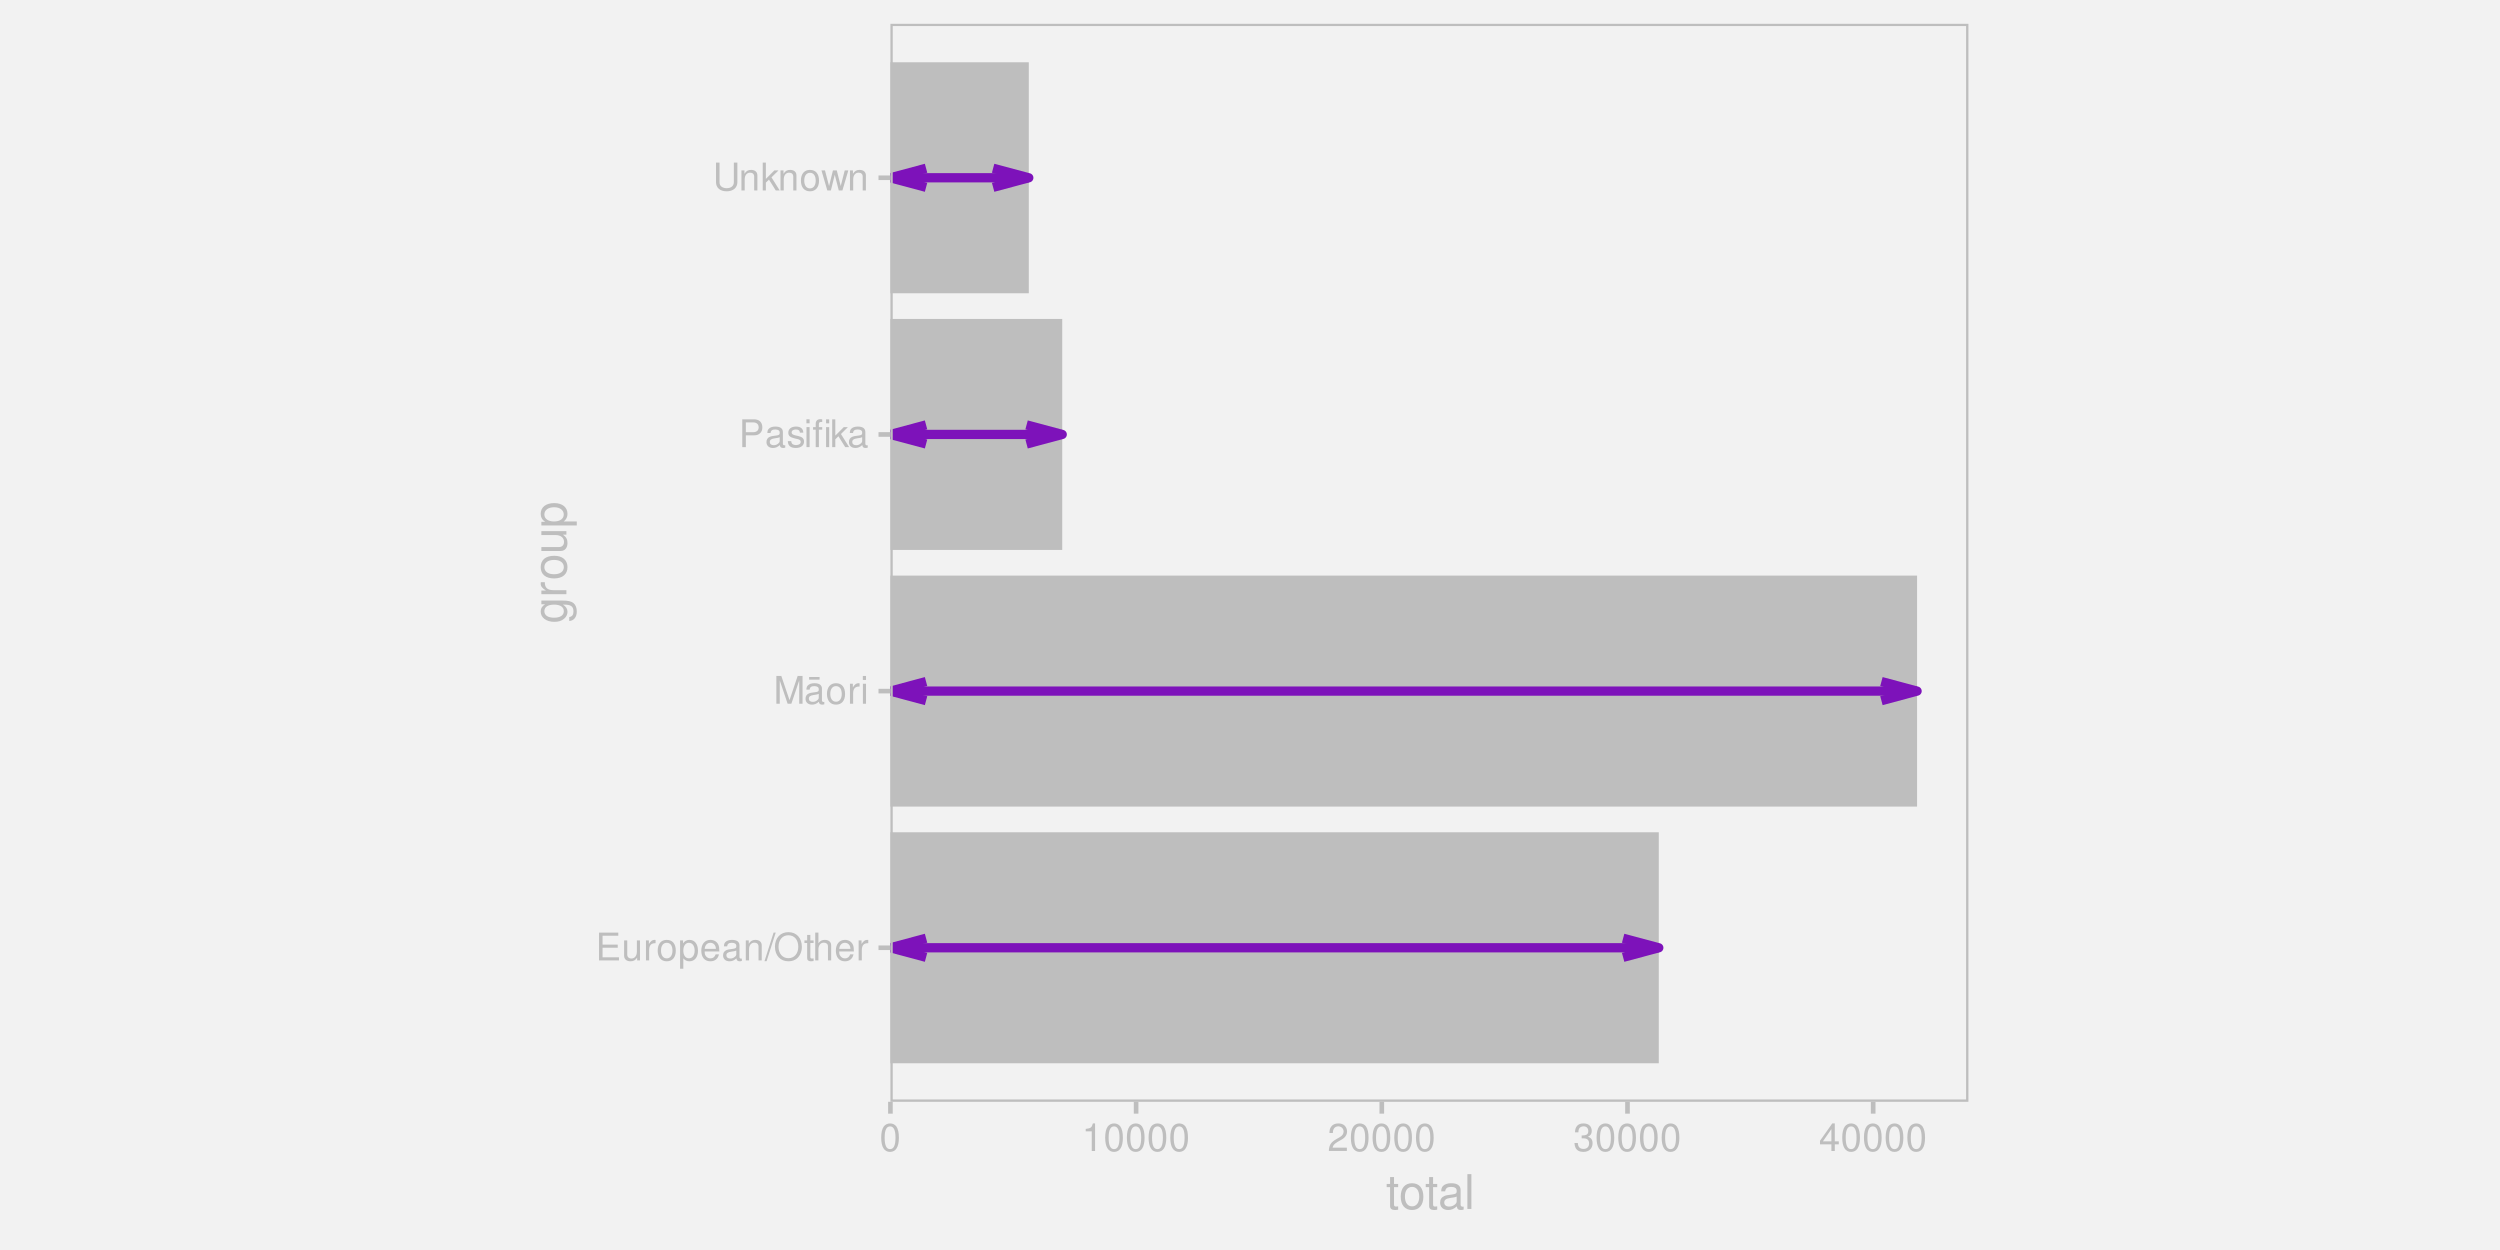
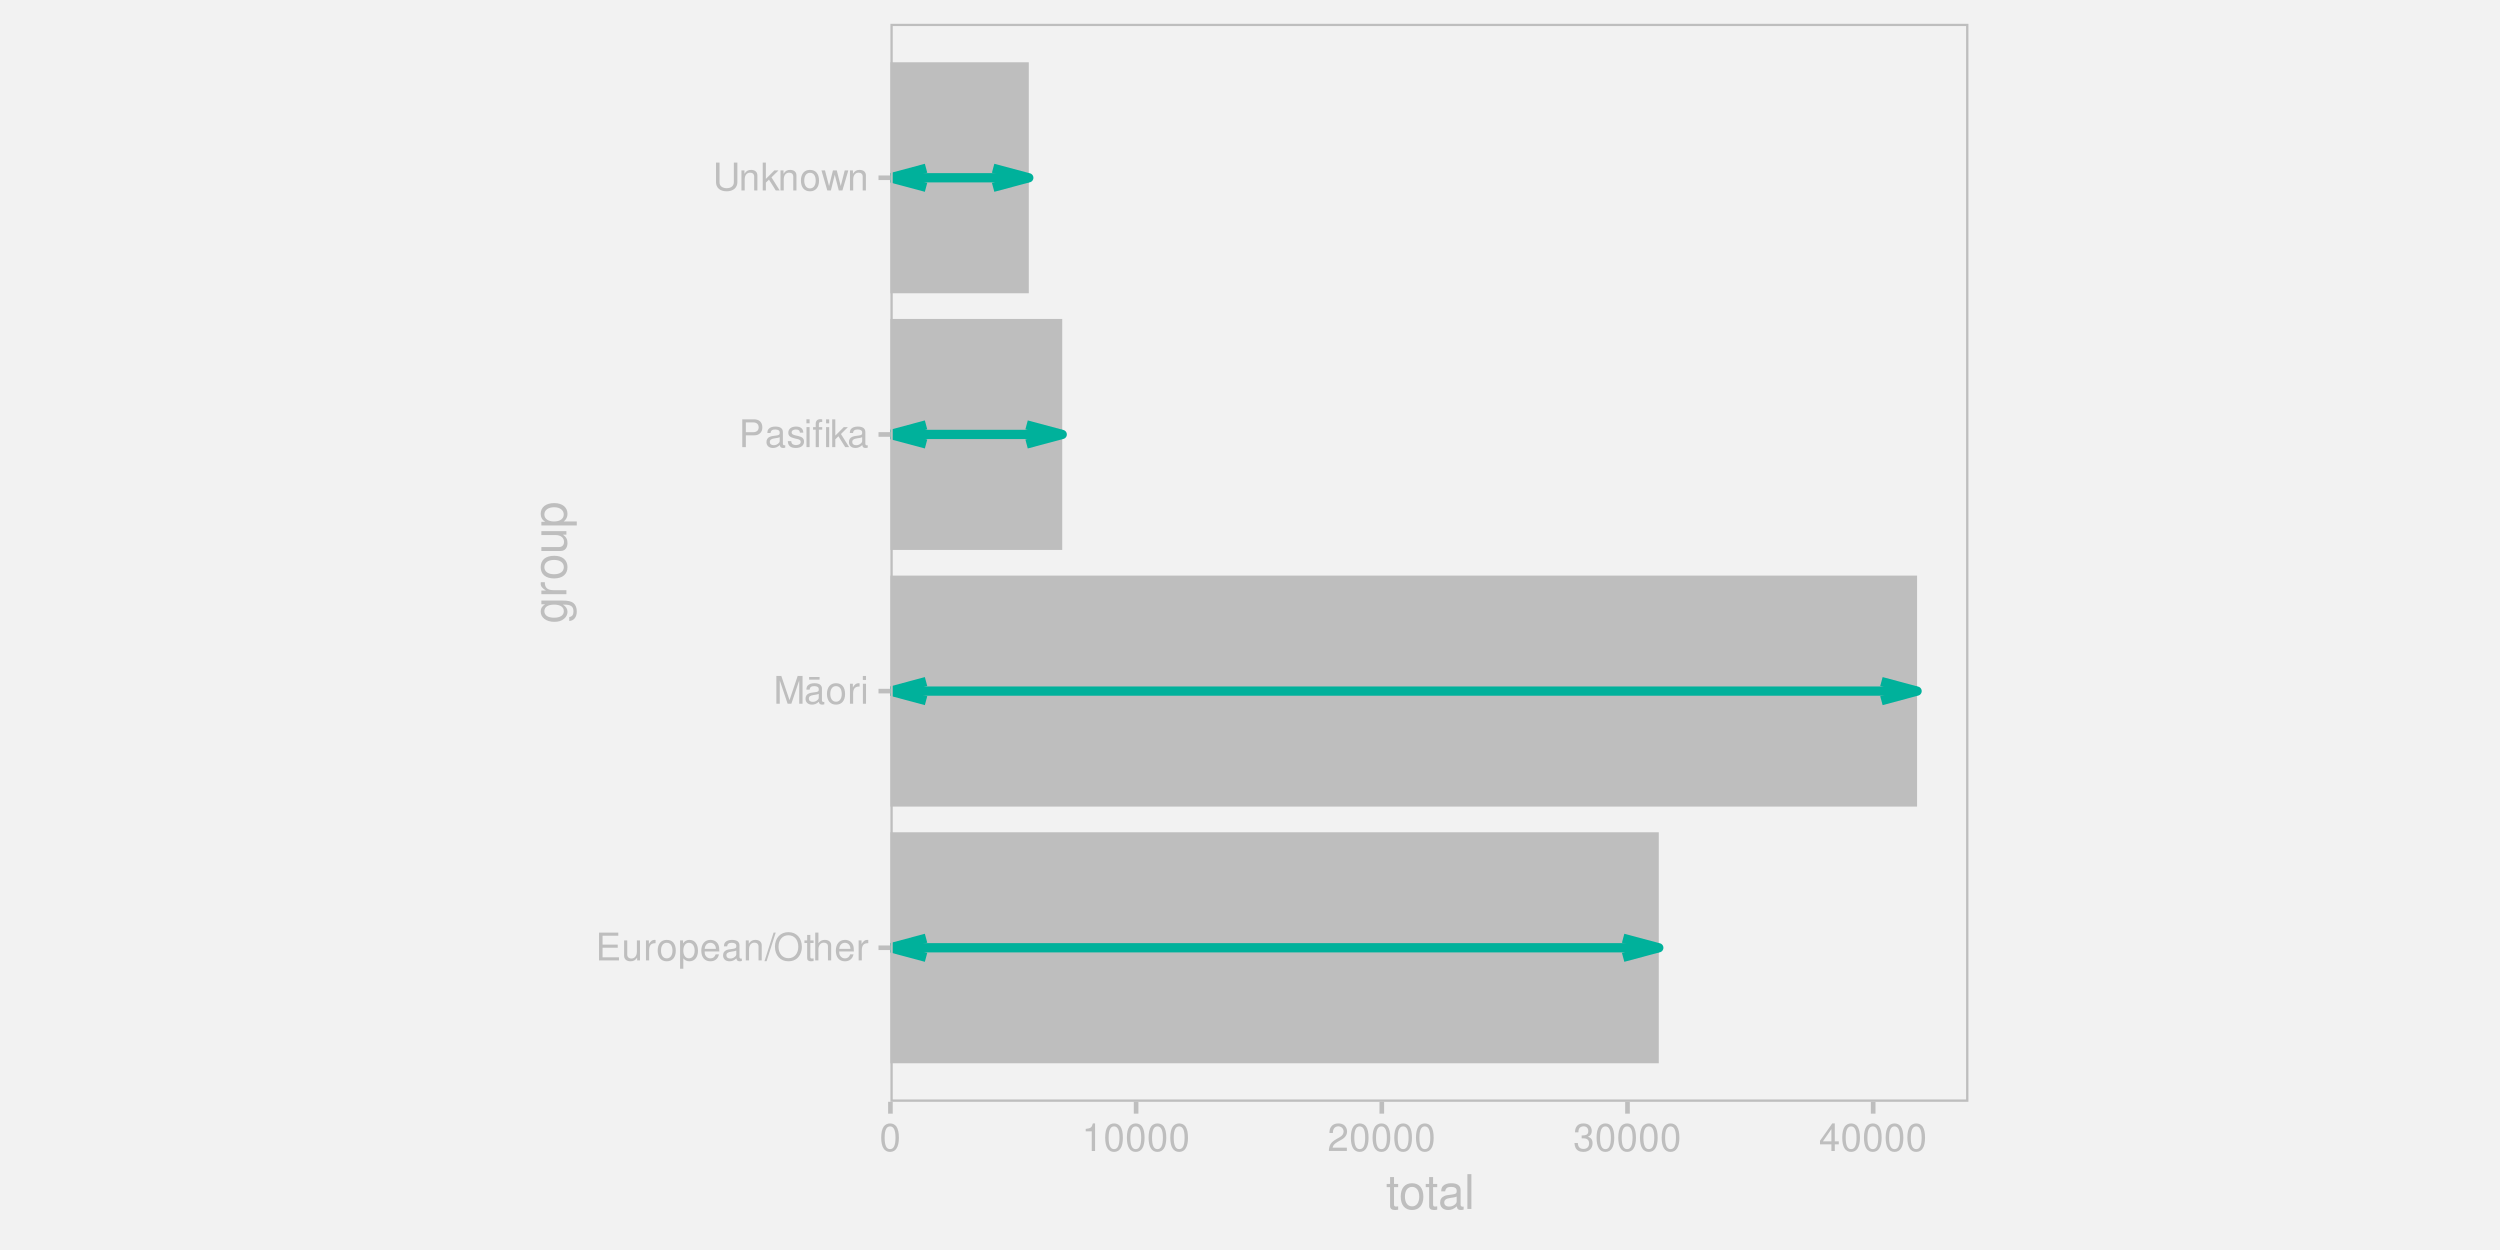
<svg xmlns="http://www.w3.org/2000/svg" xmlns:xlink="http://www.w3.org/1999/xlink" width="576pt" height="288pt" viewBox="0 0 576 288" version="1.1">
  <defs>
    <g>
      <symbol overflow="visible" id="glyph0-0">
        <path style="stroke:none;" d="" />
      </symbol>
      <symbol overflow="visible" id="glyph0-1">
        <path style="stroke:none;" d="M 1.609 -2.922 L 5.109 -2.922 L 5.109 -3.641 L 1.609 -3.641 L 1.609 -5.688 L 5.234 -5.688 L 5.234 -6.406 L 0.797 -6.406 L 0.797 0 L 5.391 0 L 5.391 -0.719 L 1.609 -0.719 Z M 1.609 -2.922 " />
      </symbol>
      <symbol overflow="visible" id="glyph0-2">
        <path style="stroke:none;" d="M 4.234 0 L 4.234 -4.609 L 3.516 -4.609 L 3.516 -2 C 3.516 -1.062 3.016 -0.438 2.25 -0.438 C 1.672 -0.438 1.297 -0.797 1.297 -1.344 L 1.297 -4.609 L 0.578 -4.609 L 0.578 -1.062 C 0.578 -0.297 1.141 0.203 2.047 0.203 C 2.719 0.203 3.156 -0.031 3.578 -0.641 L 3.578 0 Z M 4.234 0 " />
      </symbol>
      <symbol overflow="visible" id="glyph0-3">
        <path style="stroke:none;" d="M 0.609 -4.609 L 0.609 0 L 1.344 0 L 1.344 -2.391 C 1.359 -3.5 1.812 -4 2.828 -3.969 L 2.828 -4.719 C 2.703 -4.734 2.625 -4.734 2.547 -4.734 C 2.062 -4.734 1.703 -4.453 1.281 -3.781 L 1.281 -4.609 Z M 0.609 -4.609 " />
      </symbol>
      <symbol overflow="visible" id="glyph0-4">
        <path style="stroke:none;" d="M 2.391 -4.734 C 1.094 -4.734 0.312 -3.812 0.312 -2.266 C 0.312 -0.719 1.094 0.203 2.406 0.203 C 3.703 0.203 4.484 -0.719 4.484 -2.234 C 4.484 -3.828 3.734 -4.734 2.391 -4.734 Z M 2.406 -4.062 C 3.234 -4.062 3.719 -3.391 3.719 -2.25 C 3.719 -1.156 3.203 -0.469 2.406 -0.469 C 1.578 -0.469 1.078 -1.156 1.078 -2.266 C 1.078 -3.391 1.578 -4.062 2.406 -4.062 Z M 2.406 -4.062 " />
      </symbol>
      <symbol overflow="visible" id="glyph0-5">
        <path style="stroke:none;" d="M 0.469 1.922 L 1.219 1.922 L 1.219 -0.484 C 1.594 -0.016 2.031 0.203 2.625 0.203 C 3.828 0.203 4.594 -0.75 4.594 -2.219 C 4.594 -3.781 3.844 -4.734 2.625 -4.734 C 2 -4.734 1.5 -4.453 1.156 -3.922 L 1.156 -4.609 L 0.469 -4.609 Z M 2.5 -4.062 C 3.312 -4.062 3.828 -3.344 3.828 -2.25 C 3.828 -1.203 3.297 -0.484 2.5 -0.484 C 1.719 -0.484 1.219 -1.188 1.219 -2.266 C 1.219 -3.359 1.719 -4.062 2.5 -4.062 Z M 2.5 -4.062 " />
      </symbol>
      <symbol overflow="visible" id="glyph0-6">
        <path style="stroke:none;" d="M 4.516 -2.062 C 4.516 -2.766 4.453 -3.188 4.328 -3.531 C 4.031 -4.281 3.328 -4.734 2.469 -4.734 C 1.172 -4.734 0.359 -3.766 0.359 -2.25 C 0.359 -0.719 1.141 0.203 2.453 0.203 C 3.5 0.203 4.234 -0.391 4.422 -1.406 L 3.672 -1.406 C 3.469 -0.797 3.062 -0.469 2.469 -0.469 C 2 -0.469 1.609 -0.688 1.359 -1.078 C 1.188 -1.344 1.125 -1.594 1.125 -2.062 Z M 1.141 -2.656 C 1.203 -3.516 1.719 -4.062 2.453 -4.062 C 3.203 -4.062 3.719 -3.484 3.719 -2.656 Z M 1.141 -2.656 " />
      </symbol>
      <symbol overflow="visible" id="glyph0-7">
        <path style="stroke:none;" d="M 4.703 -0.438 C 4.625 -0.406 4.594 -0.406 4.547 -0.406 C 4.297 -0.406 4.156 -0.547 4.156 -0.781 L 4.156 -3.484 C 4.156 -4.297 3.547 -4.734 2.422 -4.734 C 1.734 -4.734 1.203 -4.547 0.891 -4.203 C 0.672 -3.969 0.594 -3.703 0.578 -3.25 L 1.312 -3.25 C 1.375 -3.812 1.703 -4.062 2.391 -4.062 C 3.062 -4.062 3.422 -3.812 3.422 -3.375 L 3.422 -3.188 C 3.406 -2.875 3.25 -2.75 2.656 -2.672 C 1.625 -2.547 1.453 -2.5 1.172 -2.391 C 0.641 -2.156 0.375 -1.766 0.375 -1.156 C 0.375 -0.328 0.953 0.203 1.875 0.203 C 2.469 0.203 2.922 0 3.453 -0.469 C 3.5 0 3.734 0.203 4.203 0.203 C 4.359 0.203 4.453 0.188 4.703 0.125 Z M 3.422 -1.453 C 3.422 -1.203 3.359 -1.062 3.125 -0.859 C 2.828 -0.578 2.469 -0.438 2.047 -0.438 C 1.469 -0.438 1.141 -0.719 1.141 -1.172 C 1.141 -1.656 1.453 -1.906 2.25 -2.016 C 3.031 -2.125 3.172 -2.156 3.422 -2.281 Z M 3.422 -1.453 " />
      </symbol>
      <symbol overflow="visible" id="glyph0-8">
        <path style="stroke:none;" d="M 0.609 -4.609 L 0.609 0 L 1.359 0 L 1.359 -2.547 C 1.359 -3.484 1.844 -4.094 2.609 -4.094 C 3.188 -4.094 3.547 -3.75 3.547 -3.188 L 3.547 0 L 4.281 0 L 4.281 -3.484 C 4.281 -4.25 3.719 -4.734 2.828 -4.734 C 2.141 -4.734 1.703 -4.484 1.297 -3.828 L 1.297 -4.609 Z M 0.609 -4.609 " />
      </symbol>
      <symbol overflow="visible" id="glyph0-9">
        <path style="stroke:none;" d="M 2.016 -6.406 L -0.078 0.172 L 0.406 0.172 L 2.5 -6.406 Z M 2.016 -6.406 " />
      </symbol>
      <symbol overflow="visible" id="glyph0-10">
        <path style="stroke:none;" d="M 3.422 -6.516 C 1.578 -6.516 0.328 -5.156 0.328 -3.156 C 0.328 -1.141 1.578 0.203 3.438 0.203 C 4.219 0.203 4.906 -0.031 5.422 -0.469 C 6.109 -1.062 6.531 -2.062 6.531 -3.109 C 6.531 -5.172 5.297 -6.516 3.422 -6.516 Z M 3.422 -5.797 C 4.812 -5.797 5.703 -4.75 5.703 -3.125 C 5.703 -1.578 4.781 -0.516 3.438 -0.516 C 2.062 -0.516 1.156 -1.578 1.156 -3.156 C 1.156 -4.734 2.062 -5.797 3.422 -5.797 Z M 3.422 -5.797 " />
      </symbol>
      <symbol overflow="visible" id="glyph0-11">
        <path style="stroke:none;" d="M 2.234 -4.609 L 1.484 -4.609 L 1.484 -5.875 L 0.75 -5.875 L 0.75 -4.609 L 0.125 -4.609 L 0.125 -4.016 L 0.75 -4.016 L 0.75 -0.531 C 0.75 -0.047 1.062 0.203 1.641 0.203 C 1.828 0.203 1.984 0.188 2.234 0.141 L 2.234 -0.469 C 2.125 -0.453 2.031 -0.438 1.875 -0.438 C 1.562 -0.438 1.484 -0.531 1.484 -0.859 L 1.484 -4.016 L 2.234 -4.016 Z M 2.234 -4.609 " />
      </symbol>
      <symbol overflow="visible" id="glyph0-12">
        <path style="stroke:none;" d="M 0.609 -6.406 L 0.609 0 L 1.344 0 L 1.344 -2.547 C 1.344 -3.484 1.844 -4.094 2.594 -4.094 C 2.844 -4.094 3.062 -4.031 3.25 -3.891 C 3.453 -3.734 3.547 -3.516 3.547 -3.188 L 3.547 0 L 4.281 0 L 4.281 -3.484 C 4.281 -4.25 3.719 -4.734 2.828 -4.734 C 2.172 -4.734 1.781 -4.547 1.344 -3.969 L 1.344 -6.406 Z M 0.609 -6.406 " />
      </symbol>
      <symbol overflow="visible" id="glyph0-13">
        <path style="stroke:none;" d="M 4.109 0 L 5.922 -5.375 L 5.922 0 L 6.688 0 L 6.688 -6.406 L 5.562 -6.406 L 3.688 -0.828 L 1.797 -6.406 L 0.656 -6.406 L 0.656 0 L 1.438 0 L 1.438 -5.375 L 3.25 0 Z M 4.109 0 " />
      </symbol>
      <symbol overflow="visible" id="glyph0-14">
        <path style="stroke:none;" d="M 4.703 -0.438 C 4.625 -0.406 4.594 -0.406 4.547 -0.406 C 4.297 -0.406 4.156 -0.547 4.156 -0.781 L 4.156 -3.484 C 4.156 -4.297 3.547 -4.734 2.422 -4.734 C 1.734 -4.734 1.203 -4.547 0.891 -4.203 C 0.672 -3.969 0.594 -3.703 0.578 -3.25 L 1.312 -3.25 C 1.375 -3.812 1.703 -4.062 2.391 -4.062 C 3.062 -4.062 3.422 -3.812 3.422 -3.375 L 3.422 -3.188 C 3.406 -2.875 3.25 -2.75 2.656 -2.672 C 1.625 -2.547 1.453 -2.5 1.172 -2.391 C 0.641 -2.156 0.375 -1.766 0.375 -1.156 C 0.375 -0.328 0.953 0.203 1.875 0.203 C 2.469 0.203 2.922 0 3.453 -0.469 C 3.5 0 3.734 0.203 4.203 0.203 C 4.359 0.203 4.453 0.188 4.703 0.125 Z M 3.422 -1.453 C 3.422 -1.203 3.359 -1.062 3.125 -0.859 C 2.828 -0.578 2.469 -0.438 2.047 -0.438 C 1.469 -0.438 1.141 -0.719 1.141 -1.172 C 1.141 -1.656 1.453 -1.906 2.25 -2.016 C 3.031 -2.125 3.172 -2.156 3.422 -2.281 Z M 3.609 -6.172 L 1.203 -6.172 L 1.203 -5.547 L 3.609 -5.547 Z M 3.609 -6.172 " />
      </symbol>
      <symbol overflow="visible" id="glyph0-15">
        <path style="stroke:none;" d="M 1.312 -4.609 L 0.594 -4.609 L 0.594 0 L 1.312 0 Z M 1.312 -6.406 L 0.578 -6.406 L 0.578 -5.484 L 1.312 -5.484 Z M 1.312 -6.406 " />
      </symbol>
      <symbol overflow="visible" id="glyph0-16">
        <path style="stroke:none;" d="M 1.625 -2.719 L 3.641 -2.719 C 4.141 -2.719 4.531 -2.875 4.875 -3.172 C 5.266 -3.531 5.422 -3.938 5.422 -4.531 C 5.422 -5.734 4.719 -6.406 3.453 -6.406 L 0.797 -6.406 L 0.797 0 L 1.625 0 Z M 1.625 -3.438 L 1.625 -5.688 L 3.328 -5.688 C 4.109 -5.688 4.578 -5.266 4.578 -4.562 C 4.578 -3.859 4.109 -3.438 3.328 -3.438 Z M 1.625 -3.438 " />
      </symbol>
      <symbol overflow="visible" id="glyph0-17">
        <path style="stroke:none;" d="M 3.859 -3.328 C 3.844 -4.234 3.25 -4.734 2.188 -4.734 C 1.109 -4.734 0.406 -4.188 0.406 -3.328 C 0.406 -2.609 0.781 -2.266 1.875 -2 L 2.562 -1.844 C 3.062 -1.719 3.266 -1.531 3.266 -1.203 C 3.266 -0.766 2.844 -0.469 2.203 -0.469 C 1.797 -0.469 1.469 -0.594 1.281 -0.781 C 1.172 -0.922 1.125 -1.047 1.078 -1.375 L 0.297 -1.375 C 0.328 -0.312 0.938 0.203 2.141 0.203 C 3.297 0.203 4.031 -0.375 4.031 -1.266 C 4.031 -1.938 3.656 -2.328 2.734 -2.547 L 2.031 -2.703 C 1.438 -2.844 1.172 -3.047 1.172 -3.375 C 1.172 -3.797 1.562 -4.062 2.156 -4.062 C 2.75 -4.062 3.062 -3.812 3.078 -3.328 Z M 3.859 -3.328 " />
      </symbol>
      <symbol overflow="visible" id="glyph0-18">
        <path style="stroke:none;" d="M 2.219 -4.609 L 1.453 -4.609 L 1.453 -5.328 C 1.453 -5.641 1.625 -5.797 1.969 -5.797 C 2.016 -5.797 2.047 -5.797 2.219 -5.781 L 2.219 -6.391 C 2.047 -6.438 1.953 -6.438 1.797 -6.438 C 1.125 -6.438 0.719 -6.047 0.719 -5.391 L 0.719 -4.609 L 0.109 -4.609 L 0.109 -4.016 L 0.719 -4.016 L 0.719 0 L 1.453 0 L 1.453 -4.016 L 2.219 -4.016 Z M 3.828 -4.609 L 3.109 -4.609 L 3.109 0 L 3.828 0 Z M 3.828 -6.406 L 3.109 -6.406 L 3.109 -5.484 L 3.828 -5.484 Z M 3.828 -6.406 " />
      </symbol>
      <symbol overflow="visible" id="glyph0-19">
        <path style="stroke:none;" d="M 1.234 -6.406 L 0.516 -6.406 L 0.516 0 L 1.234 0 L 1.234 -1.797 L 1.953 -2.5 L 3.516 0 L 4.422 0 L 2.531 -3.016 L 4.141 -4.609 L 3.188 -4.609 L 1.234 -2.656 Z M 1.234 -6.406 " />
      </symbol>
      <symbol overflow="visible" id="glyph0-20">
        <path style="stroke:none;" d="M 4.859 -6.406 L 4.859 -1.906 C 4.859 -1.047 4.234 -0.516 3.203 -0.516 C 2.734 -0.516 2.344 -0.641 2.031 -0.859 C 1.719 -1.094 1.562 -1.422 1.562 -1.906 L 1.562 -6.406 L 0.75 -6.406 L 0.75 -1.906 C 0.75 -0.609 1.688 0.203 3.203 0.203 C 4.703 0.203 5.672 -0.625 5.672 -1.906 L 5.672 -6.406 Z M 4.859 -6.406 " />
      </symbol>
      <symbol overflow="visible" id="glyph0-21">
        <path style="stroke:none;" d="M 4.875 0 L 6.234 -4.609 L 5.406 -4.609 L 4.484 -1.016 L 3.578 -4.609 L 2.688 -4.609 L 1.797 -1.016 L 0.859 -4.609 L 0.047 -4.609 L 1.391 0 L 2.219 0 L 3.109 -3.609 L 4.031 0 Z M 4.875 0 " />
      </symbol>
      <symbol overflow="visible" id="glyph0-22">
        <path style="stroke:none;" d="M 2.422 -6.359 C 1.844 -6.359 1.312 -6.094 0.984 -5.672 C 0.578 -5.109 0.375 -4.25 0.375 -3.078 C 0.375 -0.938 1.078 0.203 2.422 0.203 C 3.734 0.203 4.453 -0.938 4.453 -3.031 C 4.453 -4.25 4.266 -5.078 3.859 -5.672 C 3.531 -6.109 3.016 -6.359 2.422 -6.359 Z M 2.422 -5.672 C 3.25 -5.672 3.672 -4.828 3.672 -3.094 C 3.672 -1.281 3.266 -0.438 2.406 -0.438 C 1.578 -0.438 1.172 -1.312 1.172 -3.062 C 1.172 -4.828 1.578 -5.672 2.422 -5.672 Z M 2.422 -5.672 " />
      </symbol>
      <symbol overflow="visible" id="glyph0-23">
        <path style="stroke:none;" d="M 2.281 -4.531 L 2.281 0 L 3.047 0 L 3.047 -6.359 L 2.547 -6.359 C 2.266 -5.391 2.094 -5.25 0.891 -5.094 L 0.891 -4.531 Z M 2.281 -4.531 " />
      </symbol>
      <symbol overflow="visible" id="glyph0-24">
        <path style="stroke:none;" d="M 4.453 -0.766 L 1.172 -0.766 C 1.25 -1.297 1.531 -1.625 2.297 -2.094 L 3.172 -2.594 C 4.047 -3.062 4.5 -3.719 4.5 -4.5 C 4.5 -5.031 4.281 -5.531 3.922 -5.875 C 3.547 -6.203 3.094 -6.359 2.5 -6.359 C 1.703 -6.359 1.125 -6.078 0.781 -5.531 C 0.547 -5.203 0.453 -4.797 0.438 -4.156 L 1.219 -4.156 C 1.234 -4.594 1.297 -4.844 1.406 -5.062 C 1.594 -5.438 2 -5.688 2.469 -5.688 C 3.172 -5.688 3.703 -5.172 3.703 -4.484 C 3.703 -3.969 3.406 -3.531 2.859 -3.219 L 2.047 -2.75 C 0.75 -2 0.375 -1.406 0.297 -0.016 L 4.453 -0.016 Z M 4.453 -0.766 " />
      </symbol>
      <symbol overflow="visible" id="glyph0-25">
        <path style="stroke:none;" d="M 1.938 -2.922 L 2.359 -2.922 C 3.203 -2.922 3.656 -2.531 3.656 -1.766 C 3.656 -0.969 3.172 -0.484 2.375 -0.484 C 1.516 -0.484 1.109 -0.922 1.062 -1.844 L 0.281 -1.844 C 0.312 -1.344 0.406 -1 0.547 -0.719 C 0.875 -0.109 1.484 0.203 2.344 0.203 C 3.625 0.203 4.453 -0.578 4.453 -1.781 C 4.453 -2.594 4.141 -3.031 3.391 -3.297 C 3.969 -3.531 4.266 -3.969 4.266 -4.609 C 4.266 -5.703 3.547 -6.359 2.359 -6.359 C 1.109 -6.359 0.438 -5.656 0.406 -4.312 L 1.188 -4.312 C 1.203 -4.703 1.234 -4.922 1.328 -5.109 C 1.5 -5.469 1.891 -5.688 2.375 -5.688 C 3.062 -5.688 3.469 -5.266 3.469 -4.578 C 3.469 -4.141 3.312 -3.859 2.969 -3.719 C 2.766 -3.625 2.484 -3.594 1.938 -3.578 Z M 1.938 -2.922 " />
      </symbol>
      <symbol overflow="visible" id="glyph0-26">
        <path style="stroke:none;" d="M 2.875 -1.547 L 2.875 0 L 3.656 0 L 3.656 -1.547 L 4.578 -1.547 L 4.578 -2.234 L 3.656 -2.234 L 3.656 -6.359 L 3.078 -6.359 L 0.25 -2.359 L 0.25 -1.547 Z M 2.875 -2.234 L 0.922 -2.234 L 2.875 -5.047 Z M 2.875 -2.234 " />
      </symbol>
      <symbol overflow="visible" id="glyph1-0">
        <path style="stroke:none;" d="" />
      </symbol>
      <symbol overflow="visible" id="glyph1-1">
        <path style="stroke:none;" d="M 2.797 -5.766 L 1.844 -5.766 L 1.844 -7.344 L 0.938 -7.344 L 0.938 -5.766 L 0.156 -5.766 L 0.156 -5.016 L 0.938 -5.016 L 0.938 -0.656 C 0.938 -0.062 1.328 0.25 2.047 0.25 C 2.281 0.25 2.484 0.234 2.797 0.172 L 2.797 -0.594 C 2.656 -0.562 2.547 -0.547 2.359 -0.547 C 1.953 -0.547 1.844 -0.656 1.844 -1.062 L 1.844 -5.016 L 2.797 -5.016 Z M 2.797 -5.766 " />
      </symbol>
      <symbol overflow="visible" id="glyph1-2">
        <path style="stroke:none;" d="M 2.984 -5.922 C 1.359 -5.922 0.391 -4.781 0.391 -2.844 C 0.391 -0.891 1.359 0.25 3 0.25 C 4.625 0.25 5.609 -0.906 5.609 -2.797 C 5.609 -4.797 4.656 -5.922 2.984 -5.922 Z M 3 -5.078 C 4.031 -5.078 4.656 -4.234 4.656 -2.812 C 4.656 -1.438 4.016 -0.594 3 -0.594 C 1.984 -0.594 1.359 -1.438 1.359 -2.844 C 1.359 -4.234 1.984 -5.078 3 -5.078 Z M 3 -5.078 " />
      </symbol>
      <symbol overflow="visible" id="glyph1-3">
        <path style="stroke:none;" d="M 5.891 -0.531 C 5.781 -0.516 5.734 -0.516 5.688 -0.516 C 5.375 -0.516 5.188 -0.688 5.188 -0.969 L 5.188 -4.359 C 5.188 -5.375 4.438 -5.922 3.031 -5.922 C 2.172 -5.922 1.5 -5.688 1.109 -5.266 C 0.844 -4.969 0.734 -4.625 0.719 -4.062 L 1.641 -4.062 C 1.719 -4.766 2.141 -5.078 2.984 -5.078 C 3.828 -5.078 4.281 -4.781 4.281 -4.219 L 4.281 -3.984 C 4.266 -3.594 4.062 -3.438 3.328 -3.344 C 2.031 -3.172 1.828 -3.141 1.469 -2.984 C 0.797 -2.703 0.469 -2.203 0.469 -1.453 C 0.469 -0.406 1.188 0.25 2.359 0.25 C 3.078 0.25 3.656 0 4.312 -0.594 C 4.375 0 4.656 0.25 5.266 0.25 C 5.453 0.25 5.578 0.234 5.891 0.156 Z M 4.281 -1.812 C 4.281 -1.5 4.188 -1.312 3.922 -1.062 C 3.547 -0.719 3.094 -0.547 2.547 -0.547 C 1.844 -0.547 1.422 -0.891 1.422 -1.469 C 1.422 -2.078 1.812 -2.391 2.812 -2.531 C 3.781 -2.656 3.969 -2.703 4.281 -2.844 Z M 4.281 -1.812 " />
      </symbol>
      <symbol overflow="visible" id="glyph1-4">
        <path style="stroke:none;" d="M 1.672 -8.016 L 0.75 -8.016 L 0.75 0 L 1.672 0 Z M 1.672 -8.016 " />
      </symbol>
      <symbol overflow="visible" id="glyph2-0">
        <path style="stroke:none;" d="" />
      </symbol>
      <symbol overflow="visible" id="glyph2-1">
        <path style="stroke:none;" d="M -5.766 -4.438 L -4.922 -4.438 C -5.625 -3.984 -5.922 -3.469 -5.922 -2.75 C -5.922 -1.359 -4.625 -0.391 -2.781 -0.391 C -1.812 -0.391 -1.109 -0.609 -0.531 -1.109 C -0.016 -1.547 0.25 -2.094 0.25 -2.688 C 0.25 -3.375 -0.062 -3.875 -0.781 -4.359 L -0.484 -4.359 C 1.062 -4.359 1.625 -3.922 1.625 -2.781 C 1.625 -2 1.312 -1.594 0.656 -1.5 L 0.656 -0.578 C 1.734 -0.656 2.391 -1.5 2.391 -2.766 C 2.391 -3.609 2.125 -4.312 1.656 -4.688 C 1.125 -5.125 0.406 -5.297 -0.953 -5.297 L -5.766 -5.297 Z M -5.078 -2.844 C -5.078 -3.812 -4.266 -4.359 -2.812 -4.359 C -1.406 -4.359 -0.594 -3.797 -0.594 -2.844 C -0.594 -1.891 -1.422 -1.344 -2.844 -1.344 C -4.25 -1.344 -5.078 -1.891 -5.078 -2.844 Z M -5.078 -2.844 " />
      </symbol>
      <symbol overflow="visible" id="glyph2-2">
        <path style="stroke:none;" d="M -5.766 -0.766 L 0 -0.766 L 0 -1.688 L -2.984 -1.688 C -4.375 -1.688 -5 -2.266 -4.969 -3.531 L -5.891 -3.531 C -5.922 -3.375 -5.922 -3.281 -5.922 -3.172 C -5.922 -2.578 -5.578 -2.141 -4.719 -1.609 L -5.766 -1.609 Z M -5.766 -0.766 " />
      </symbol>
      <symbol overflow="visible" id="glyph2-3">
        <path style="stroke:none;" d="M -5.922 -2.984 C -5.922 -1.359 -4.781 -0.391 -2.844 -0.391 C -0.891 -0.391 0.25 -1.359 0.25 -3 C 0.25 -4.625 -0.906 -5.609 -2.797 -5.609 C -4.797 -5.609 -5.922 -4.656 -5.922 -2.984 Z M -5.078 -3 C -5.078 -4.031 -4.234 -4.656 -2.812 -4.656 C -1.438 -4.656 -0.594 -4.016 -0.594 -3 C -0.594 -1.984 -1.438 -1.359 -2.844 -1.359 C -4.234 -1.359 -5.078 -1.984 -5.078 -3 Z M -5.078 -3 " />
      </symbol>
      <symbol overflow="visible" id="glyph2-4">
        <path style="stroke:none;" d="M 0 -5.297 L -5.766 -5.297 L -5.766 -4.391 L -2.5 -4.391 C -1.312 -4.391 -0.547 -3.766 -0.547 -2.812 C -0.547 -2.094 -0.984 -1.625 -1.688 -1.625 L -5.766 -1.625 L -5.766 -0.719 L -1.312 -0.719 C -0.359 -0.719 0.25 -1.438 0.25 -2.547 C 0.25 -3.406 -0.047 -3.938 -0.797 -4.484 L 0 -4.484 Z M 0 -5.297 " />
      </symbol>
      <symbol overflow="visible" id="glyph2-5">
        <path style="stroke:none;" d="M 2.391 -0.594 L 2.391 -1.516 L -0.609 -1.516 C -0.016 -2 0.25 -2.547 0.25 -3.281 C 0.25 -4.781 -0.953 -5.75 -2.781 -5.75 C -4.719 -5.75 -5.922 -4.812 -5.922 -3.281 C -5.922 -2.5 -5.578 -1.875 -4.891 -1.438 L -5.766 -1.438 L -5.766 -0.594 Z M -5.078 -3.125 C -5.078 -4.141 -4.188 -4.797 -2.812 -4.797 C -1.5 -4.797 -0.609 -4.125 -0.609 -3.125 C -0.609 -2.141 -1.484 -1.516 -2.844 -1.516 C -4.188 -1.516 -5.078 -2.141 -5.078 -3.125 Z M -5.078 -3.125 " />
      </symbol>
    </g>
    <clipPath id="clip1">
      <path d="M 205.152 191 L 383 191 L 383 245 L 205.152 245 Z M 205.152 191 " />
    </clipPath>
    <clipPath id="clip2">
      <path d="M 205.152 132 L 442 132 L 442 186 L 205.152 186 Z M 205.152 132 " />
    </clipPath>
    <clipPath id="clip3">
      <path d="M 205.152 73 L 245 73 L 245 127 L 205.152 127 Z M 205.152 73 " />
    </clipPath>
    <clipPath id="clip4">
      <path d="M 205.152 14 L 238 14 L 238 68 L 205.152 68 Z M 205.152 14 " />
    </clipPath>
    <clipPath id="clip5">
      <path d="M 205.152 217 L 384 217 L 384 220 L 205.152 220 Z M 205.152 217 " />
    </clipPath>
    <clipPath id="clip6">
      <path d="M 205.152 215 L 215 215 L 215 222 L 205.152 222 Z M 205.152 215 " />
    </clipPath>
    <clipPath id="clip7">
      <path d="M 205.152 158 L 443 158 L 443 161 L 205.152 161 Z M 205.152 158 " />
    </clipPath>
    <clipPath id="clip8">
      <path d="M 205.152 155 L 215 155 L 215 163 L 205.152 163 Z M 205.152 155 " />
    </clipPath>
    <clipPath id="clip9">
      <path d="M 205.152 99 L 246 99 L 246 102 L 205.152 102 Z M 205.152 99 " />
    </clipPath>
    <clipPath id="clip10">
      <path d="M 205.152 96 L 215 96 L 215 104 L 205.152 104 Z M 205.152 96 " />
    </clipPath>
    <clipPath id="clip11">
      <path d="M 205.152 39 L 239 39 L 239 43 L 205.152 43 Z M 205.152 39 " />
    </clipPath>
    <clipPath id="clip12">
      <path d="M 205.152 37 L 215 37 L 215 45 L 205.152 45 Z M 205.152 37 " />
    </clipPath>
    <clipPath id="clip13">
      <path d="M 205.152 5.48 L 453.523 5.48 L 453.523 253.852 L 205.152 253.852 Z M 205.152 5.48 " />
    </clipPath>
  </defs>
  <g id="surface20">
    <rect x="0" y="0" width="576" height="288" style="fill:rgb(94.902%,94.902%,94.902%);fill-opacity:1;stroke:none;" />
    <path style=" stroke:none;fill-rule:nonzero;fill:rgb(94.902%,94.902%,94.902%);fill-opacity:1;" d="M 117 288 L 459 288 L 459 0 L 117 0 Z M 117 288 " />
    <g clip-path="url(#clip1)" clip-rule="nonzero">
      <path style=" stroke:none;fill-rule:nonzero;fill:rgb(74.51%,74.51%,74.51%);fill-opacity:1;" d="M 205.152 244.98 L 382.184 244.98 L 382.184 191.758 L 205.152 191.758 Z M 205.152 244.98 " />
    </g>
    <g clip-path="url(#clip2)" clip-rule="nonzero">
      <path style=" stroke:none;fill-rule:nonzero;fill:rgb(74.51%,74.51%,74.51%);fill-opacity:1;" d="M 205.152 185.844 L 441.695 185.844 L 441.695 132.621 L 205.152 132.621 Z M 205.152 185.844 " />
    </g>
    <g clip-path="url(#clip3)" clip-rule="nonzero">
      <path style=" stroke:none;fill-rule:nonzero;fill:rgb(74.51%,74.51%,74.51%);fill-opacity:1;" d="M 205.152 126.707 L 244.738 126.707 L 244.738 73.484 L 205.152 73.484 Z M 205.152 126.707 " />
    </g>
    <g clip-path="url(#clip4)" clip-rule="nonzero">
      <path style=" stroke:none;fill-rule:nonzero;fill:rgb(74.51%,74.51%,74.51%);fill-opacity:1;" d="M 205.152 67.57 L 237.035 67.57 L 237.035 14.348 L 205.152 14.348 Z M 205.152 67.57 " />
    </g>
    <g clip-path="url(#clip5)" clip-rule="nonzero">
-       <path style="fill:none;stroke-width:2.134;stroke-linecap:butt;stroke-linejoin:round;stroke:rgb(49.02%,7.059%,72.941%);stroke-opacity:1;stroke-miterlimit:10;" d="M 205.152 218.367 L 382.184 218.367 " />
+       <path style="fill:none;stroke-width:2.134;stroke-linecap:butt;stroke-linejoin:round;stroke:rgb(0%,69.412%,60.784%);stroke-opacity:1;stroke-miterlimit:10;" d="M 205.152 218.367 L 382.184 218.367 " />
    </g>
    <g clip-path="url(#clip6)" clip-rule="nonzero">
-       <path style="fill:none;stroke-width:2.134;stroke-linecap:butt;stroke-linejoin:round;stroke:rgb(49.02%,7.059%,72.941%);stroke-opacity:1;stroke-miterlimit:10;" d="M 213.363 216.168 L 205.152 218.367 L 213.363 220.57 " />
-     </g>
-     <path style="fill:none;stroke-width:2.134;stroke-linecap:butt;stroke-linejoin:round;stroke:rgb(49.02%,7.059%,72.941%);stroke-opacity:1;stroke-miterlimit:10;" d="M 373.969 220.57 L 382.184 218.367 L 373.969 216.168 " />
+       <path style="fill:none;stroke-width:2.134;stroke-linecap:butt;stroke-linejoin:round;stroke:rgb(0%,69.412%,60.784%);stroke-opacity:1;stroke-miterlimit:10;" d="M 213.363 216.168 L 205.152 218.367 L 213.363 220.57 " />
+     </g>
+     <path style="fill:none;stroke-width:2.134;stroke-linecap:butt;stroke-linejoin:round;stroke:rgb(0%,69.412%,60.784%);stroke-opacity:1;stroke-miterlimit:10;" d="M 373.969 220.57 L 382.184 218.367 L 373.969 216.168 " />
    <g clip-path="url(#clip7)" clip-rule="nonzero">
-       <path style="fill:none;stroke-width:2.134;stroke-linecap:butt;stroke-linejoin:round;stroke:rgb(49.02%,7.059%,72.941%);stroke-opacity:1;stroke-miterlimit:10;" d="M 205.152 159.23 L 441.695 159.23 " />
+       <path style="fill:none;stroke-width:2.134;stroke-linecap:butt;stroke-linejoin:round;stroke:rgb(0%,69.412%,60.784%);stroke-opacity:1;stroke-miterlimit:10;" d="M 205.152 159.23 L 441.695 159.23 " />
    </g>
    <g clip-path="url(#clip8)" clip-rule="nonzero">
-       <path style="fill:none;stroke-width:2.134;stroke-linecap:butt;stroke-linejoin:round;stroke:rgb(49.02%,7.059%,72.941%);stroke-opacity:1;stroke-miterlimit:10;" d="M 213.363 157.031 L 205.152 159.23 L 213.363 161.434 " />
-     </g>
-     <path style="fill:none;stroke-width:2.134;stroke-linecap:butt;stroke-linejoin:round;stroke:rgb(49.02%,7.059%,72.941%);stroke-opacity:1;stroke-miterlimit:10;" d="M 433.48 161.434 L 441.695 159.23 L 433.48 157.031 " />
+       <path style="fill:none;stroke-width:2.134;stroke-linecap:butt;stroke-linejoin:round;stroke:rgb(0%,69.412%,60.784%);stroke-opacity:1;stroke-miterlimit:10;" d="M 213.363 157.031 L 205.152 159.23 L 213.363 161.434 " />
+     </g>
+     <path style="fill:none;stroke-width:2.134;stroke-linecap:butt;stroke-linejoin:round;stroke:rgb(0%,69.412%,60.784%);stroke-opacity:1;stroke-miterlimit:10;" d="M 433.48 161.434 L 441.695 159.23 L 433.48 157.031 " />
    <g clip-path="url(#clip9)" clip-rule="nonzero">
-       <path style="fill:none;stroke-width:2.134;stroke-linecap:butt;stroke-linejoin:round;stroke:rgb(49.02%,7.059%,72.941%);stroke-opacity:1;stroke-miterlimit:10;" d="M 205.152 100.098 L 244.734 100.098 " />
+       <path style="fill:none;stroke-width:2.134;stroke-linecap:butt;stroke-linejoin:round;stroke:rgb(0%,69.412%,60.784%);stroke-opacity:1;stroke-miterlimit:10;" d="M 205.152 100.098 L 244.734 100.098 " />
    </g>
    <g clip-path="url(#clip10)" clip-rule="nonzero">
-       <path style="fill:none;stroke-width:2.134;stroke-linecap:butt;stroke-linejoin:round;stroke:rgb(49.02%,7.059%,72.941%);stroke-opacity:1;stroke-miterlimit:10;" d="M 213.363 97.895 L 205.152 100.098 L 213.363 102.297 " />
-     </g>
-     <path style="fill:none;stroke-width:2.134;stroke-linecap:butt;stroke-linejoin:round;stroke:rgb(49.02%,7.059%,72.941%);stroke-opacity:1;stroke-miterlimit:10;" d="M 236.523 102.297 L 244.734 100.098 L 236.523 97.895 " />
+       <path style="fill:none;stroke-width:2.134;stroke-linecap:butt;stroke-linejoin:round;stroke:rgb(0%,69.412%,60.784%);stroke-opacity:1;stroke-miterlimit:10;" d="M 213.363 97.895 L 205.152 100.098 L 213.363 102.297 " />
+     </g>
+     <path style="fill:none;stroke-width:2.134;stroke-linecap:butt;stroke-linejoin:round;stroke:rgb(0%,69.412%,60.784%);stroke-opacity:1;stroke-miterlimit:10;" d="M 236.523 102.297 L 244.734 100.098 L 236.523 97.895 " />
    <g clip-path="url(#clip11)" clip-rule="nonzero">
-       <path style="fill:none;stroke-width:2.134;stroke-linecap:butt;stroke-linejoin:round;stroke:rgb(49.02%,7.059%,72.941%);stroke-opacity:1;stroke-miterlimit:10;" d="M 205.152 40.961 L 237.031 40.961 " />
+       <path style="fill:none;stroke-width:2.134;stroke-linecap:butt;stroke-linejoin:round;stroke:rgb(0%,69.412%,60.784%);stroke-opacity:1;stroke-miterlimit:10;" d="M 205.152 40.961 L 237.031 40.961 " />
    </g>
    <g clip-path="url(#clip12)" clip-rule="nonzero">
-       <path style="fill:none;stroke-width:2.134;stroke-linecap:butt;stroke-linejoin:round;stroke:rgb(49.02%,7.059%,72.941%);stroke-opacity:1;stroke-miterlimit:10;" d="M 213.363 38.762 L 205.152 40.961 L 213.363 43.16 " />
-     </g>
-     <path style="fill:none;stroke-width:2.134;stroke-linecap:butt;stroke-linejoin:round;stroke:rgb(49.02%,7.059%,72.941%);stroke-opacity:1;stroke-miterlimit:10;" d="M 228.816 43.16 L 237.031 40.961 L 228.816 38.762 " />
+       <path style="fill:none;stroke-width:2.134;stroke-linecap:butt;stroke-linejoin:round;stroke:rgb(0%,69.412%,60.784%);stroke-opacity:1;stroke-miterlimit:10;" d="M 213.363 38.762 L 205.152 40.961 L 213.363 43.16 " />
+     </g>
+     <path style="fill:none;stroke-width:2.134;stroke-linecap:butt;stroke-linejoin:round;stroke:rgb(0%,69.412%,60.784%);stroke-opacity:1;stroke-miterlimit:10;" d="M 228.816 43.16 L 237.031 40.961 L 228.816 38.762 " />
    <g clip-path="url(#clip13)" clip-rule="nonzero">
      <path style="fill:none;stroke-width:1.067;stroke-linecap:round;stroke-linejoin:round;stroke:rgb(74.51%,74.51%,74.51%);stroke-opacity:1;stroke-miterlimit:10;" d="M 205.152 253.848 L 453.523 253.848 L 453.523 5.477 L 205.152 5.477 Z M 205.152 253.848 " />
    </g>
    <g style="fill:rgb(74.51%,74.51%,74.51%);fill-opacity:1;">
      <use xlink:href="#glyph0-1" x="137.219" y="221.282" />
      <use xlink:href="#glyph0-2" x="143.219" y="221.282" />
      <use xlink:href="#glyph0-3" x="148.219" y="221.282" />
      <use xlink:href="#glyph0-4" x="151.219" y="221.282" />
      <use xlink:href="#glyph0-5" x="156.219" y="221.282" />
      <use xlink:href="#glyph0-6" x="161.219" y="221.282" />
      <use xlink:href="#glyph0-7" x="166.219" y="221.282" />
      <use xlink:href="#glyph0-8" x="171.219" y="221.282" />
      <use xlink:href="#glyph0-9" x="176.219" y="221.282" />
      <use xlink:href="#glyph0-10" x="178.219" y="221.282" />
      <use xlink:href="#glyph0-11" x="185.219" y="221.282" />
      <use xlink:href="#glyph0-12" x="187.219" y="221.282" />
      <use xlink:href="#glyph0-6" x="192.219" y="221.282" />
      <use xlink:href="#glyph0-3" x="197.219" y="221.282" />
    </g>
    <g style="fill:rgb(74.51%,74.51%,74.51%);fill-opacity:1;">
      <use xlink:href="#glyph0-13" x="178.219" y="162.146" />
      <use xlink:href="#glyph0-14" x="185.219" y="162.146" />
      <use xlink:href="#glyph0-4" x="190.219" y="162.146" />
      <use xlink:href="#glyph0-3" x="195.219" y="162.146" />
      <use xlink:href="#glyph0-15" x="198.219" y="162.146" />
    </g>
    <g style="fill:rgb(74.51%,74.51%,74.51%);fill-opacity:1;">
      <use xlink:href="#glyph0-16" x="170.219" y="103.013" />
      <use xlink:href="#glyph0-7" x="176.219" y="103.013" />
      <use xlink:href="#glyph0-17" x="181.219" y="103.013" />
      <use xlink:href="#glyph0-15" x="185.219" y="103.013" />
      <use xlink:href="#glyph0-18" x="187.219" y="103.013" />
      <use xlink:href="#glyph0-19" x="191.219" y="103.013" />
      <use xlink:href="#glyph0-7" x="195.219" y="103.013" />
    </g>
    <g style="fill:rgb(74.51%,74.51%,74.51%);fill-opacity:1;">
      <use xlink:href="#glyph0-20" x="164.219" y="43.876" />
      <use xlink:href="#glyph0-8" x="170.219" y="43.876" />
      <use xlink:href="#glyph0-19" x="175.219" y="43.876" />
      <use xlink:href="#glyph0-8" x="179.219" y="43.876" />
      <use xlink:href="#glyph0-4" x="184.219" y="43.876" />
      <use xlink:href="#glyph0-21" x="189.219" y="43.876" />
      <use xlink:href="#glyph0-8" x="195.219" y="43.876" />
    </g>
    <path style="fill:none;stroke-width:1.067;stroke-linecap:butt;stroke-linejoin:round;stroke:rgb(74.51%,74.51%,74.51%);stroke-opacity:1;stroke-miterlimit:10;" d="M 202.41 218.367 L 205.152 218.367 " />
    <path style="fill:none;stroke-width:1.067;stroke-linecap:butt;stroke-linejoin:round;stroke:rgb(74.51%,74.51%,74.51%);stroke-opacity:1;stroke-miterlimit:10;" d="M 202.41 159.23 L 205.152 159.23 " />
    <path style="fill:none;stroke-width:1.067;stroke-linecap:butt;stroke-linejoin:round;stroke:rgb(74.51%,74.51%,74.51%);stroke-opacity:1;stroke-miterlimit:10;" d="M 202.41 100.098 L 205.152 100.098 " />
    <path style="fill:none;stroke-width:1.067;stroke-linecap:butt;stroke-linejoin:round;stroke:rgb(74.51%,74.51%,74.51%);stroke-opacity:1;stroke-miterlimit:10;" d="M 202.41 40.961 L 205.152 40.961 " />
    <path style="fill:none;stroke-width:1.067;stroke-linecap:butt;stroke-linejoin:round;stroke:rgb(74.51%,74.51%,74.51%);stroke-opacity:1;stroke-miterlimit:10;" d="M 205.152 256.59 L 205.152 253.848 " />
    <path style="fill:none;stroke-width:1.067;stroke-linecap:butt;stroke-linejoin:round;stroke:rgb(74.51%,74.51%,74.51%);stroke-opacity:1;stroke-miterlimit:10;" d="M 261.758 256.59 L 261.758 253.848 " />
    <path style="fill:none;stroke-width:1.067;stroke-linecap:butt;stroke-linejoin:round;stroke:rgb(74.51%,74.51%,74.51%);stroke-opacity:1;stroke-miterlimit:10;" d="M 318.363 256.59 L 318.363 253.848 " />
    <path style="fill:none;stroke-width:1.067;stroke-linecap:butt;stroke-linejoin:round;stroke:rgb(74.51%,74.51%,74.51%);stroke-opacity:1;stroke-miterlimit:10;" d="M 374.973 256.59 L 374.973 253.848 " />
    <path style="fill:none;stroke-width:1.067;stroke-linecap:butt;stroke-linejoin:round;stroke:rgb(74.51%,74.51%,74.51%);stroke-opacity:1;stroke-miterlimit:10;" d="M 431.578 256.59 L 431.578 253.848 " />
    <g style="fill:rgb(74.51%,74.51%,74.51%);fill-opacity:1;">
      <use xlink:href="#glyph0-22" x="202.652" y="265.196" />
    </g>
    <g style="fill:rgb(74.51%,74.51%,74.51%);fill-opacity:1;">
      <use xlink:href="#glyph0-23" x="249.258" y="265.196" />
      <use xlink:href="#glyph0-22" x="254.258" y="265.196" />
      <use xlink:href="#glyph0-22" x="259.258" y="265.196" />
      <use xlink:href="#glyph0-22" x="264.258" y="265.196" />
      <use xlink:href="#glyph0-22" x="269.258" y="265.196" />
    </g>
    <g style="fill:rgb(74.51%,74.51%,74.51%);fill-opacity:1;">
      <use xlink:href="#glyph0-24" x="305.863" y="265.196" />
      <use xlink:href="#glyph0-22" x="310.863" y="265.196" />
      <use xlink:href="#glyph0-22" x="315.863" y="265.196" />
      <use xlink:href="#glyph0-22" x="320.863" y="265.196" />
      <use xlink:href="#glyph0-22" x="325.863" y="265.196" />
    </g>
    <g style="fill:rgb(74.51%,74.51%,74.51%);fill-opacity:1;">
      <use xlink:href="#glyph0-25" x="362.473" y="265.196" />
      <use xlink:href="#glyph0-22" x="367.473" y="265.196" />
      <use xlink:href="#glyph0-22" x="372.473" y="265.196" />
      <use xlink:href="#glyph0-22" x="377.473" y="265.196" />
      <use xlink:href="#glyph0-22" x="382.473" y="265.196" />
    </g>
    <g style="fill:rgb(74.51%,74.51%,74.51%);fill-opacity:1;">
      <use xlink:href="#glyph0-26" x="419.078" y="265.196" />
      <use xlink:href="#glyph0-22" x="424.078" y="265.196" />
      <use xlink:href="#glyph0-22" x="429.078" y="265.196" />
      <use xlink:href="#glyph0-22" x="434.078" y="265.196" />
      <use xlink:href="#glyph0-22" x="439.078" y="265.196" />
    </g>
    <g style="fill:rgb(74.51%,74.51%,74.51%);fill-opacity:1;">
      <use xlink:href="#glyph1-1" x="319.336" y="278.538" />
      <use xlink:href="#glyph1-2" x="322.336" y="278.538" />
      <use xlink:href="#glyph1-1" x="328.336" y="278.538" />
      <use xlink:href="#glyph1-3" x="331.336" y="278.538" />
      <use xlink:href="#glyph1-4" x="337.336" y="278.538" />
    </g>
    <g style="fill:rgb(74.51%,74.51%,74.51%);fill-opacity:1;">
      <use xlink:href="#glyph2-1" x="130.499" y="143.664" />
      <use xlink:href="#glyph2-2" x="130.499" y="137.664" />
      <use xlink:href="#glyph2-3" x="130.499" y="133.664" />
      <use xlink:href="#glyph2-4" x="130.499" y="127.664" />
      <use xlink:href="#glyph2-5" x="130.499" y="121.664" />
    </g>
  </g>
</svg>
